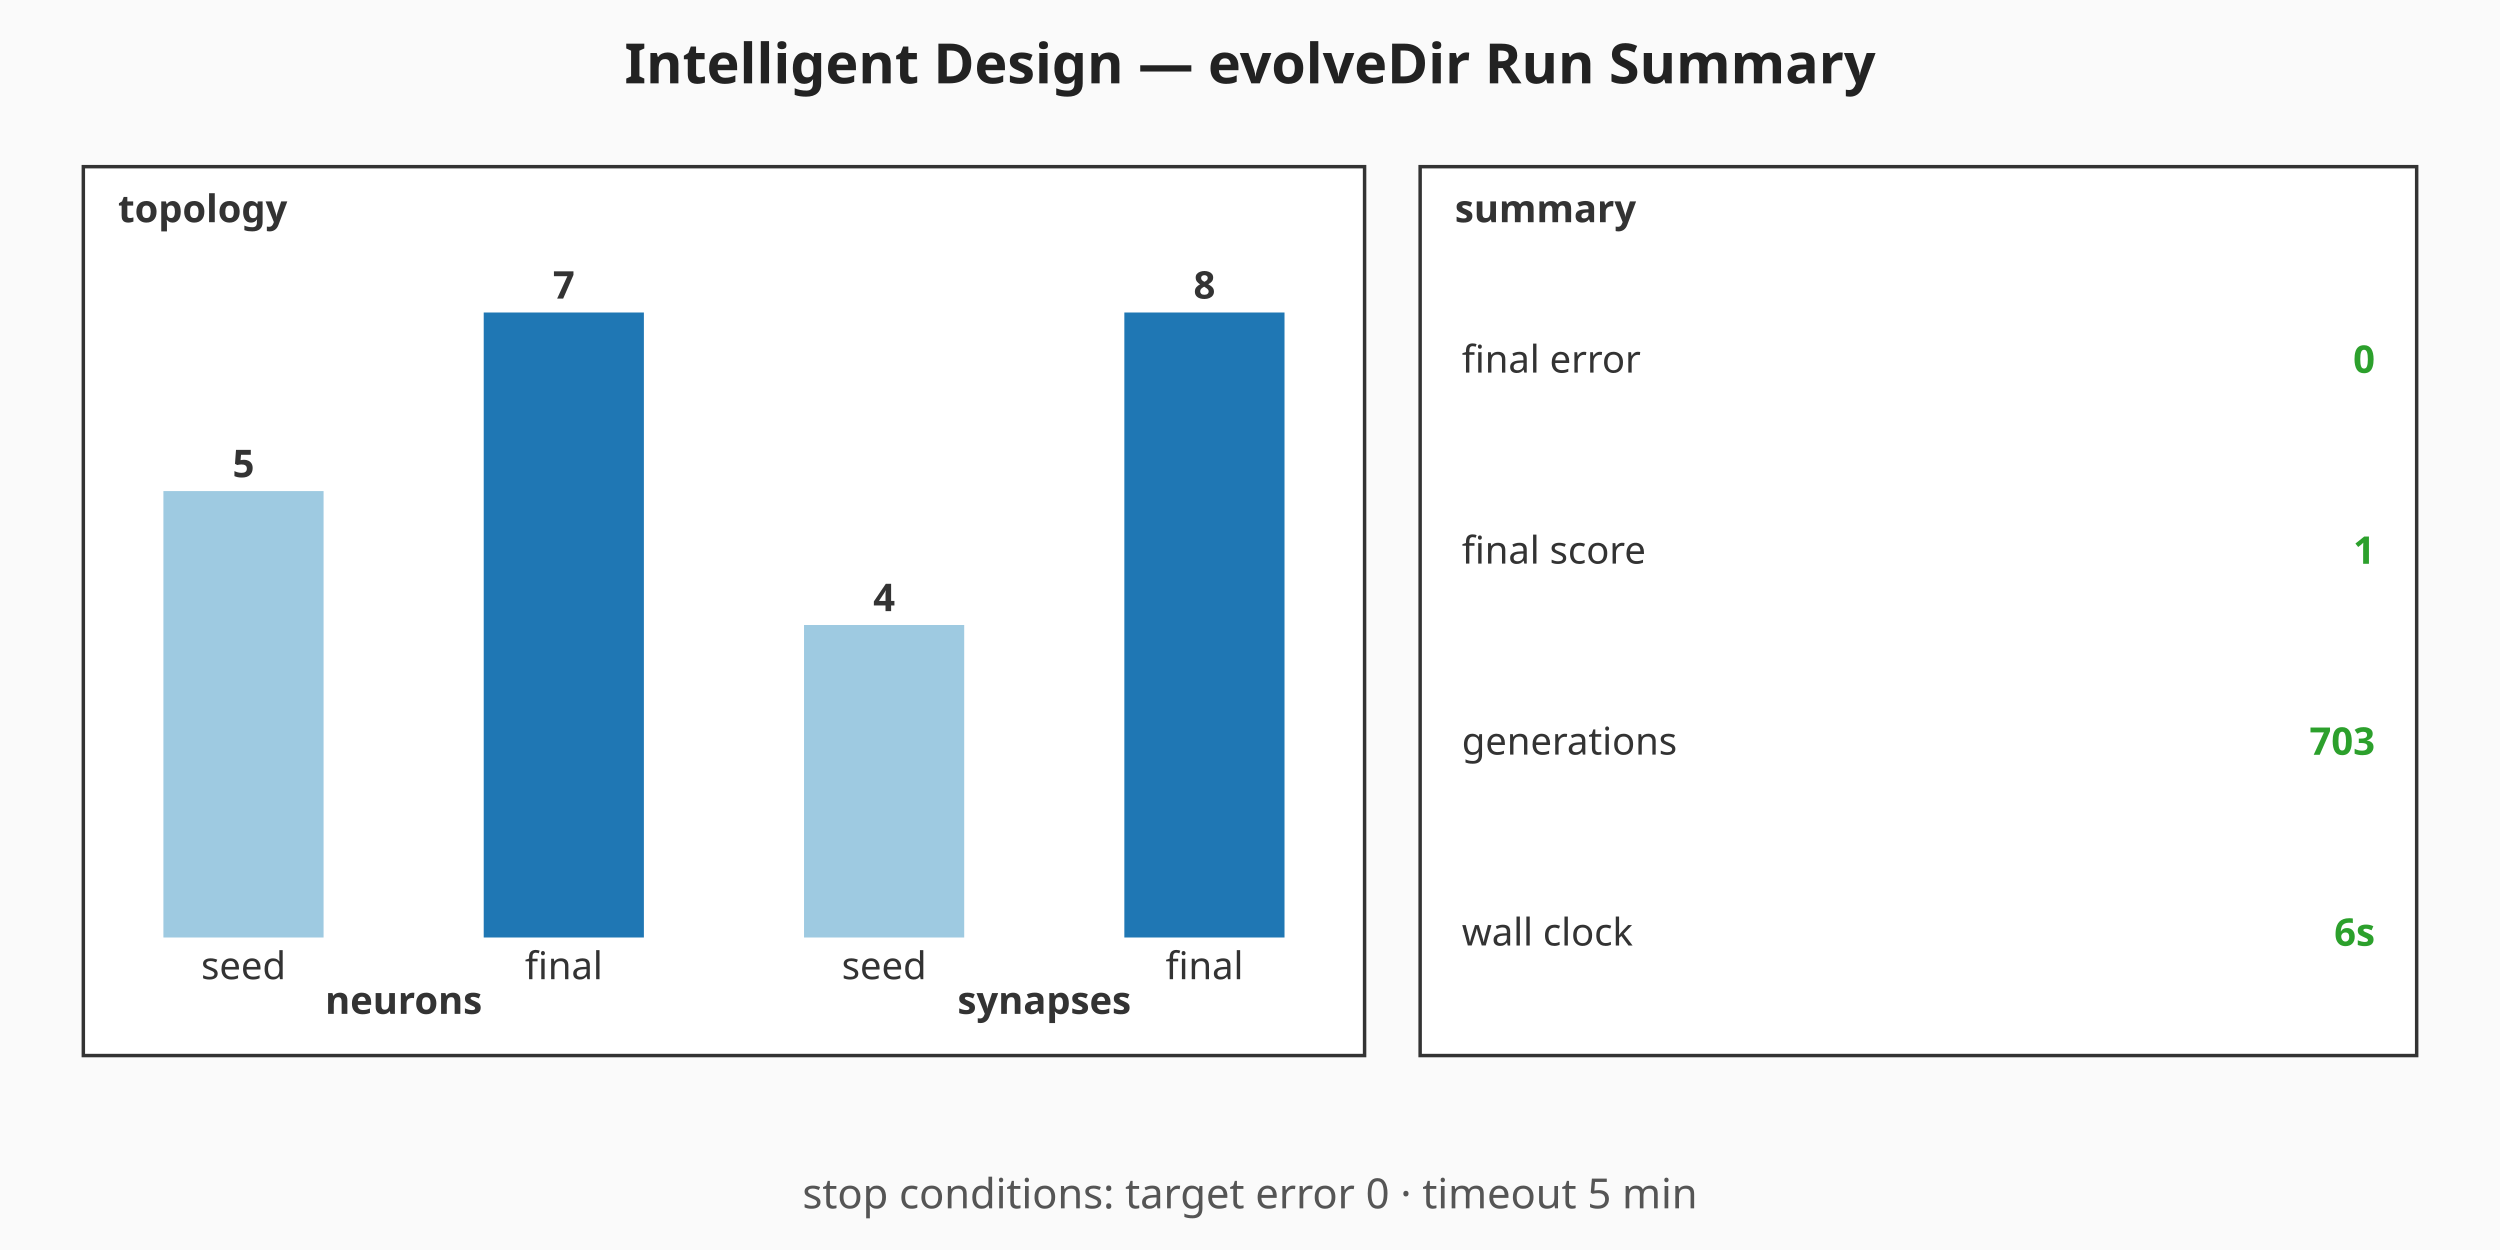
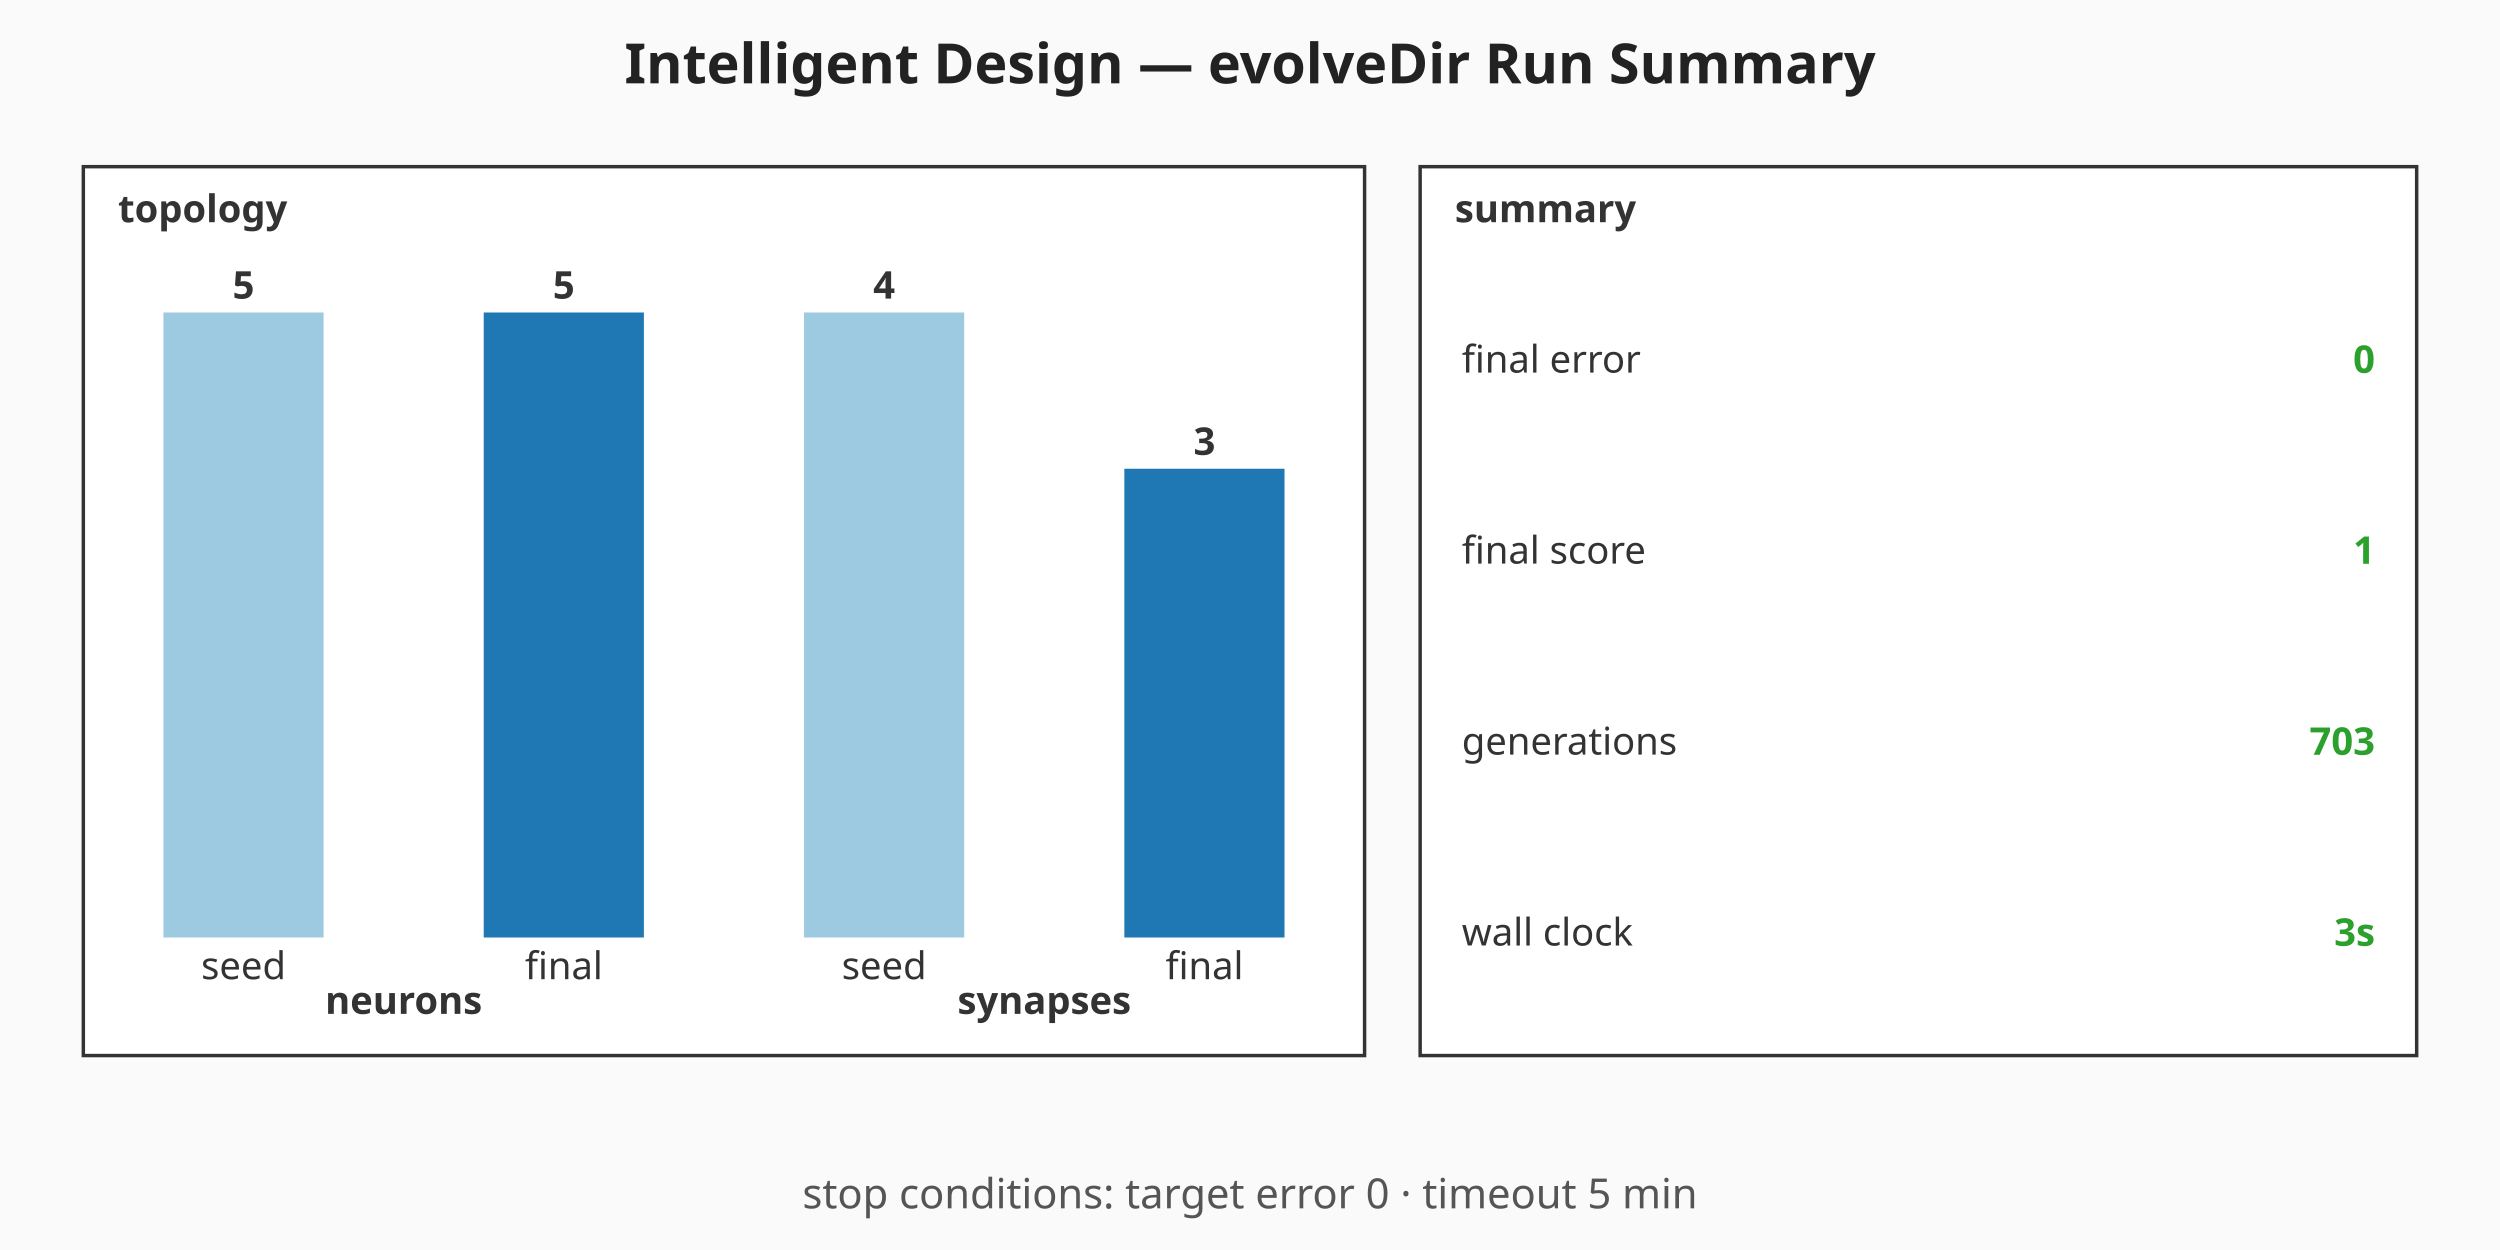
<svg xmlns="http://www.w3.org/2000/svg" viewBox="0 0 720 360" width="720" height="360" role="img" aria-label="Intelligent Design — evolveDir Run Summary summary chart">
  <rect width="720" height="360" fill="#fafafa" />
  <text x="360" y="24" text-anchor="middle" font-family="sans-serif" font-size="16" font-weight="bold" fill="#222">Intelligent Design — evolveDir Run Summary</text>
  <g class="topology" font-family="sans-serif" font-size="11" fill="#333">
    <rect x="24" y="48" width="369" height="256" fill="#ffffff" stroke="#333" stroke-width="1" />
    <text x="34" y="64" font-weight="bold">topology</text>
-     <rect class="topo-bar topo-bar-seed-neurons" x="47.06" y="141.43" width="46.13" height="128.57" fill="#9ecae1" />
-     <text x="70.13" y="137.43" text-anchor="middle" font-weight="bold">5</text>
+     <rect class="topo-bar topo-bar-seed-neurons" x="47.06" y="90" width="46.13" height="180" fill="#9ecae1" />
+     <text x="70.13" y="86" text-anchor="middle" font-weight="bold">5</text>
    <text x="70.13" y="282" text-anchor="middle">seed</text>
    <rect class="topo-bar topo-bar-final-neurons" x="139.31" y="90" width="46.13" height="180" fill="#1f77b4" />
-     <text x="162.38" y="86" text-anchor="middle" font-weight="bold">7</text>
+     <text x="162.38" y="86" text-anchor="middle" font-weight="bold">5</text>
    <text x="162.38" y="282" text-anchor="middle">final</text>
    <text x="116.25" y="292" text-anchor="middle" font-weight="bold">neurons</text>
-     <rect class="topo-bar topo-bar-seed-synapses" x="231.56" y="180" width="46.13" height="90" fill="#9ecae1" />
-     <text x="254.63" y="176" text-anchor="middle" font-weight="bold">4</text>
+     <rect class="topo-bar topo-bar-seed-synapses" x="231.56" y="90" width="46.13" height="180" fill="#9ecae1" />
+     <text x="254.63" y="86" text-anchor="middle" font-weight="bold">4</text>
    <text x="254.63" y="282" text-anchor="middle">seed</text>
-     <rect class="topo-bar topo-bar-final-synapses" x="323.81" y="90" width="46.13" height="180" fill="#1f77b4" />
-     <text x="346.88" y="86" text-anchor="middle" font-weight="bold">8</text>
+     <rect class="topo-bar topo-bar-final-synapses" x="323.81" y="135" width="46.13" height="135" fill="#1f77b4" />
+     <text x="346.88" y="131" text-anchor="middle" font-weight="bold">3</text>
    <text x="346.88" y="282" text-anchor="middle">final</text>
    <text x="300.75" y="292" text-anchor="middle" font-weight="bold">synapses</text>
  </g>
  <g class="callouts" font-family="sans-serif" font-size="11" fill="#333">
    <rect x="409" y="48" width="287" height="256" fill="#ffffff" stroke="#333" stroke-width="1" />
    <text x="419" y="64" font-weight="bold">summary</text>
    <text class="callout-label" x="421" y="103.5" dominant-baseline="middle">final error</text>
    <text class="callout-value" x="684" y="103.5" text-anchor="end" dominant-baseline="middle" font-weight="bold" fill="#2ca02c">0</text>
    <text class="callout-label" x="421" y="158.5" dominant-baseline="middle">final score</text>
    <text class="callout-value" x="684" y="158.5" text-anchor="end" dominant-baseline="middle" font-weight="bold" fill="#2ca02c">1</text>
    <text class="callout-label" x="421" y="213.5" dominant-baseline="middle">generations</text>
    <text class="callout-value" x="684" y="213.5" text-anchor="end" dominant-baseline="middle" font-weight="bold" fill="#2ca02c">703</text>
    <text class="callout-label" x="421" y="268.5" dominant-baseline="middle">wall clock</text>
-     <text class="callout-value" x="684" y="268.5" text-anchor="end" dominant-baseline="middle" font-weight="bold" fill="#2ca02c">6s</text>
+     <text class="callout-value" x="684" y="268.5" text-anchor="end" dominant-baseline="middle" font-weight="bold" fill="#2ca02c">3s</text>
  </g>
  <g class="caption" font-family="sans-serif" font-size="12" fill="#555">
    <text x="360" y="348" text-anchor="middle">stop conditions: target error 0 · timeout 5 min</text>
  </g>
</svg>
